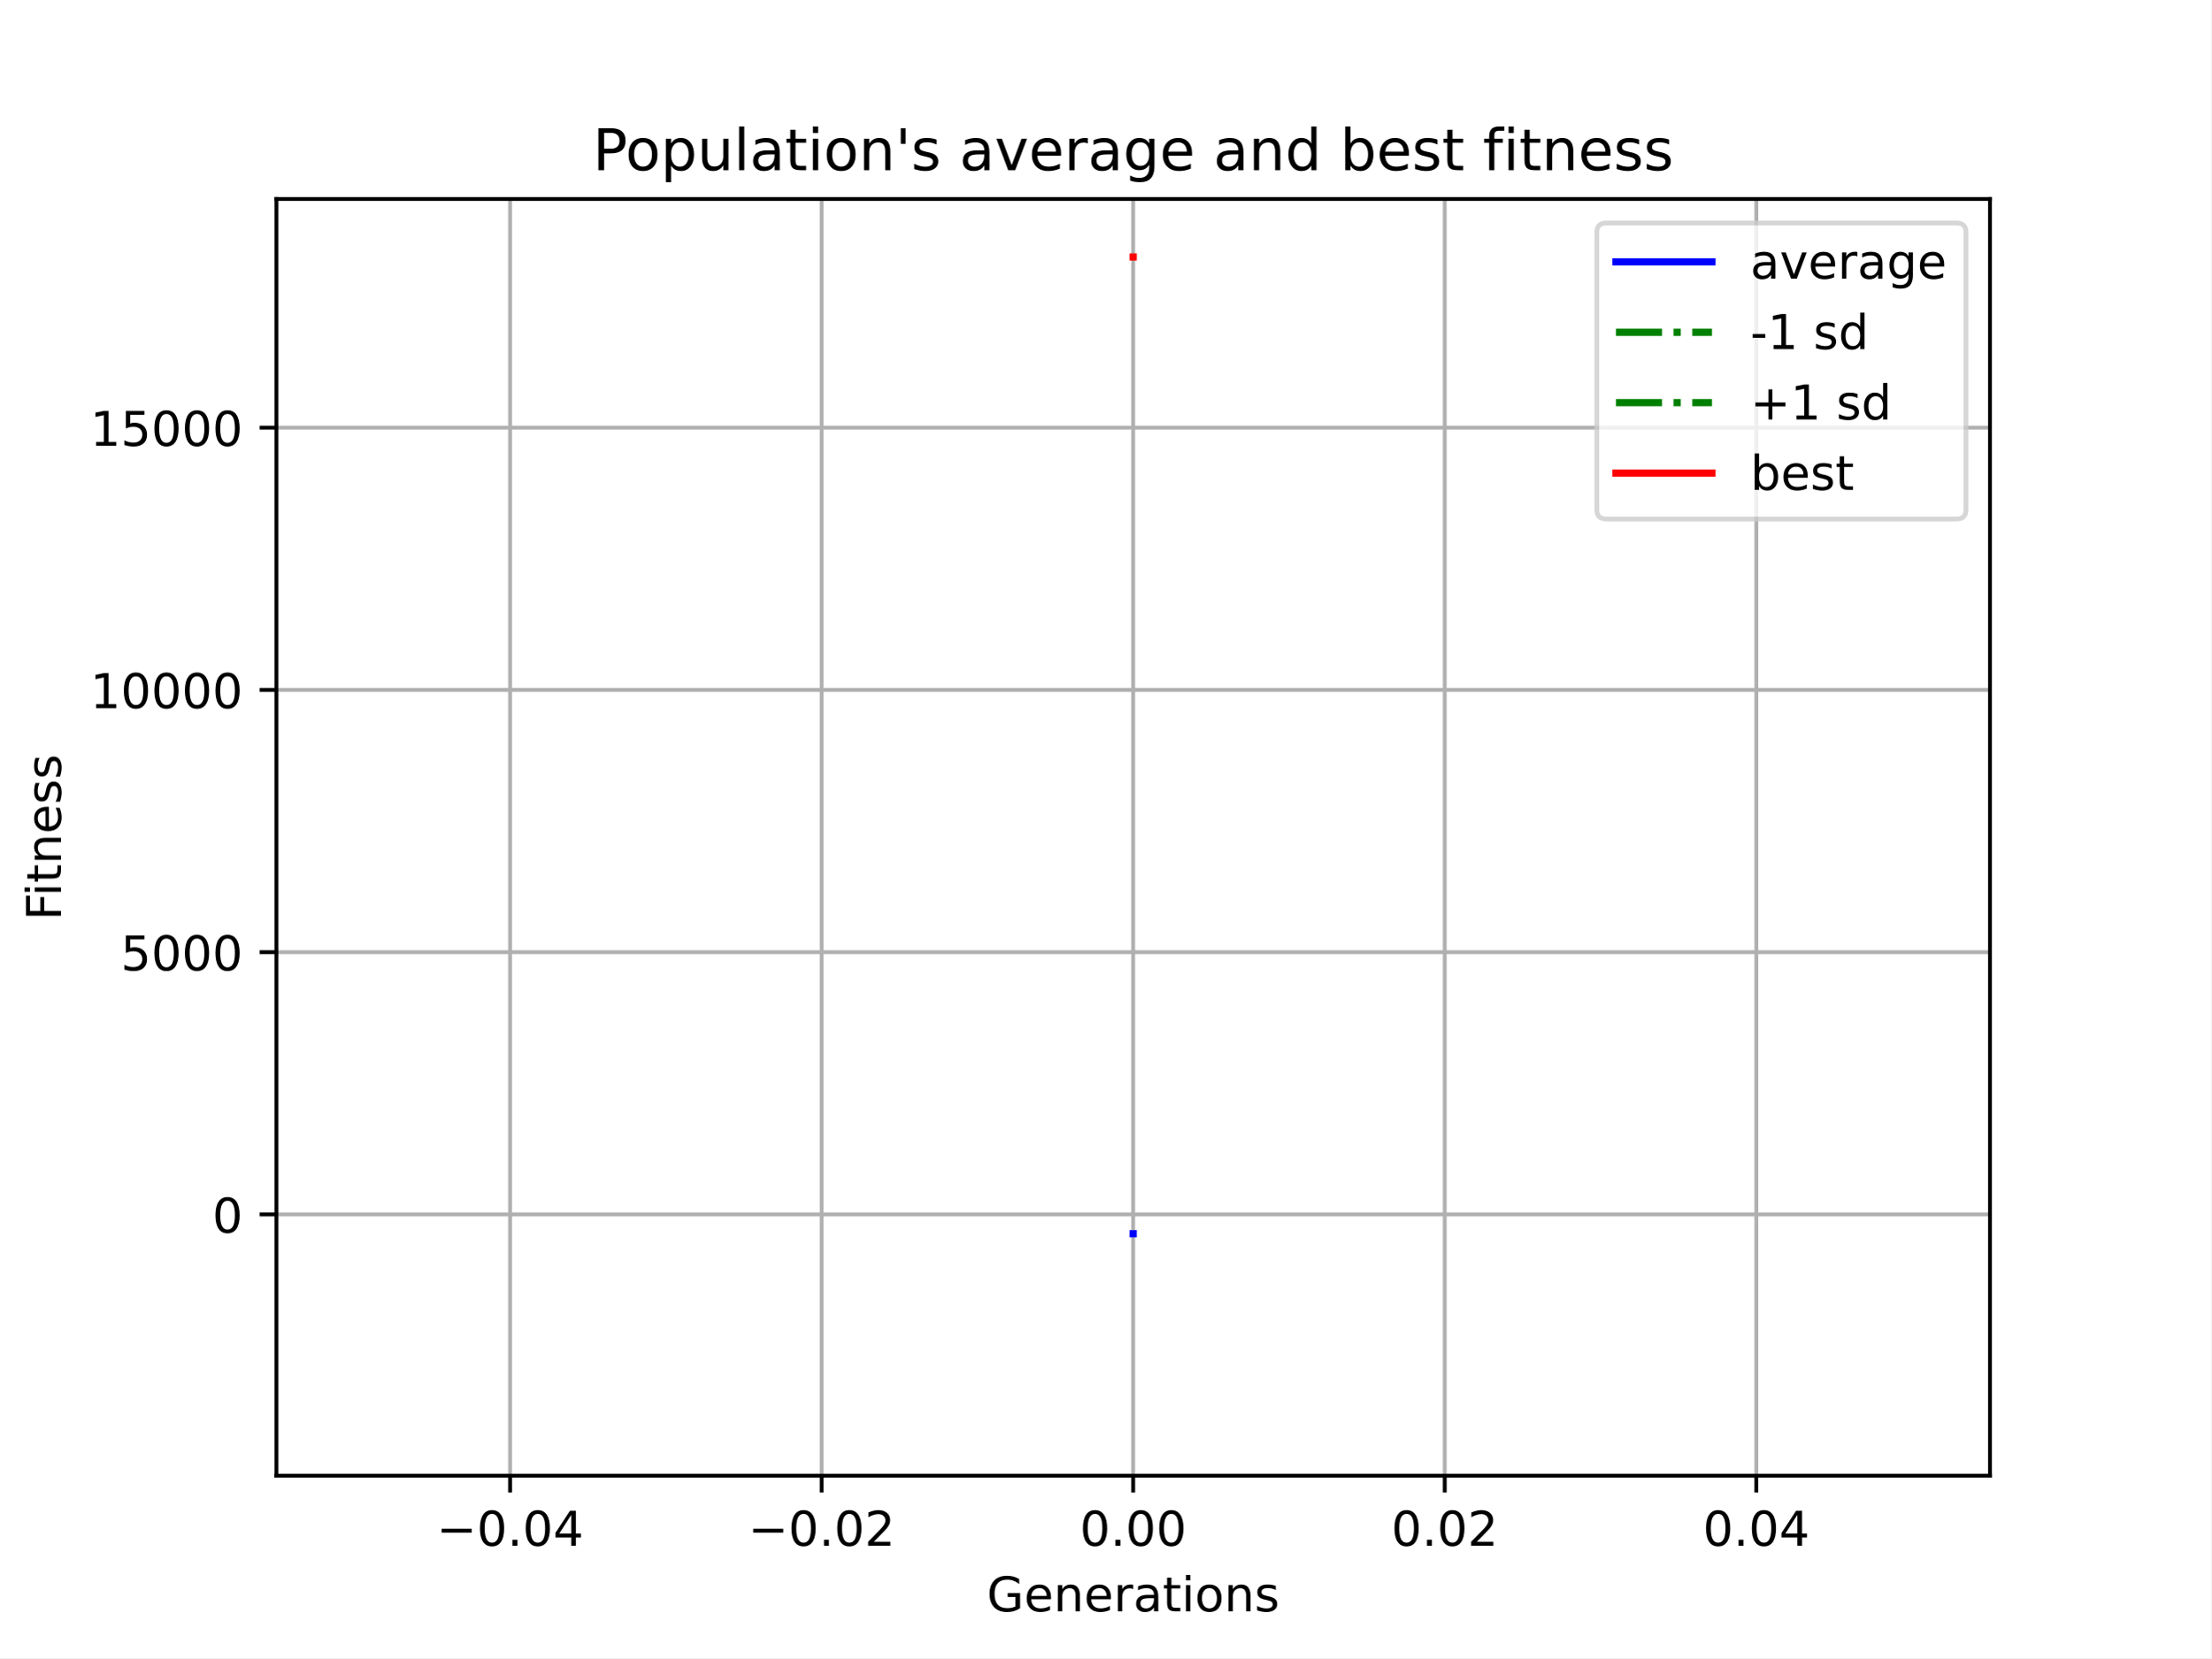
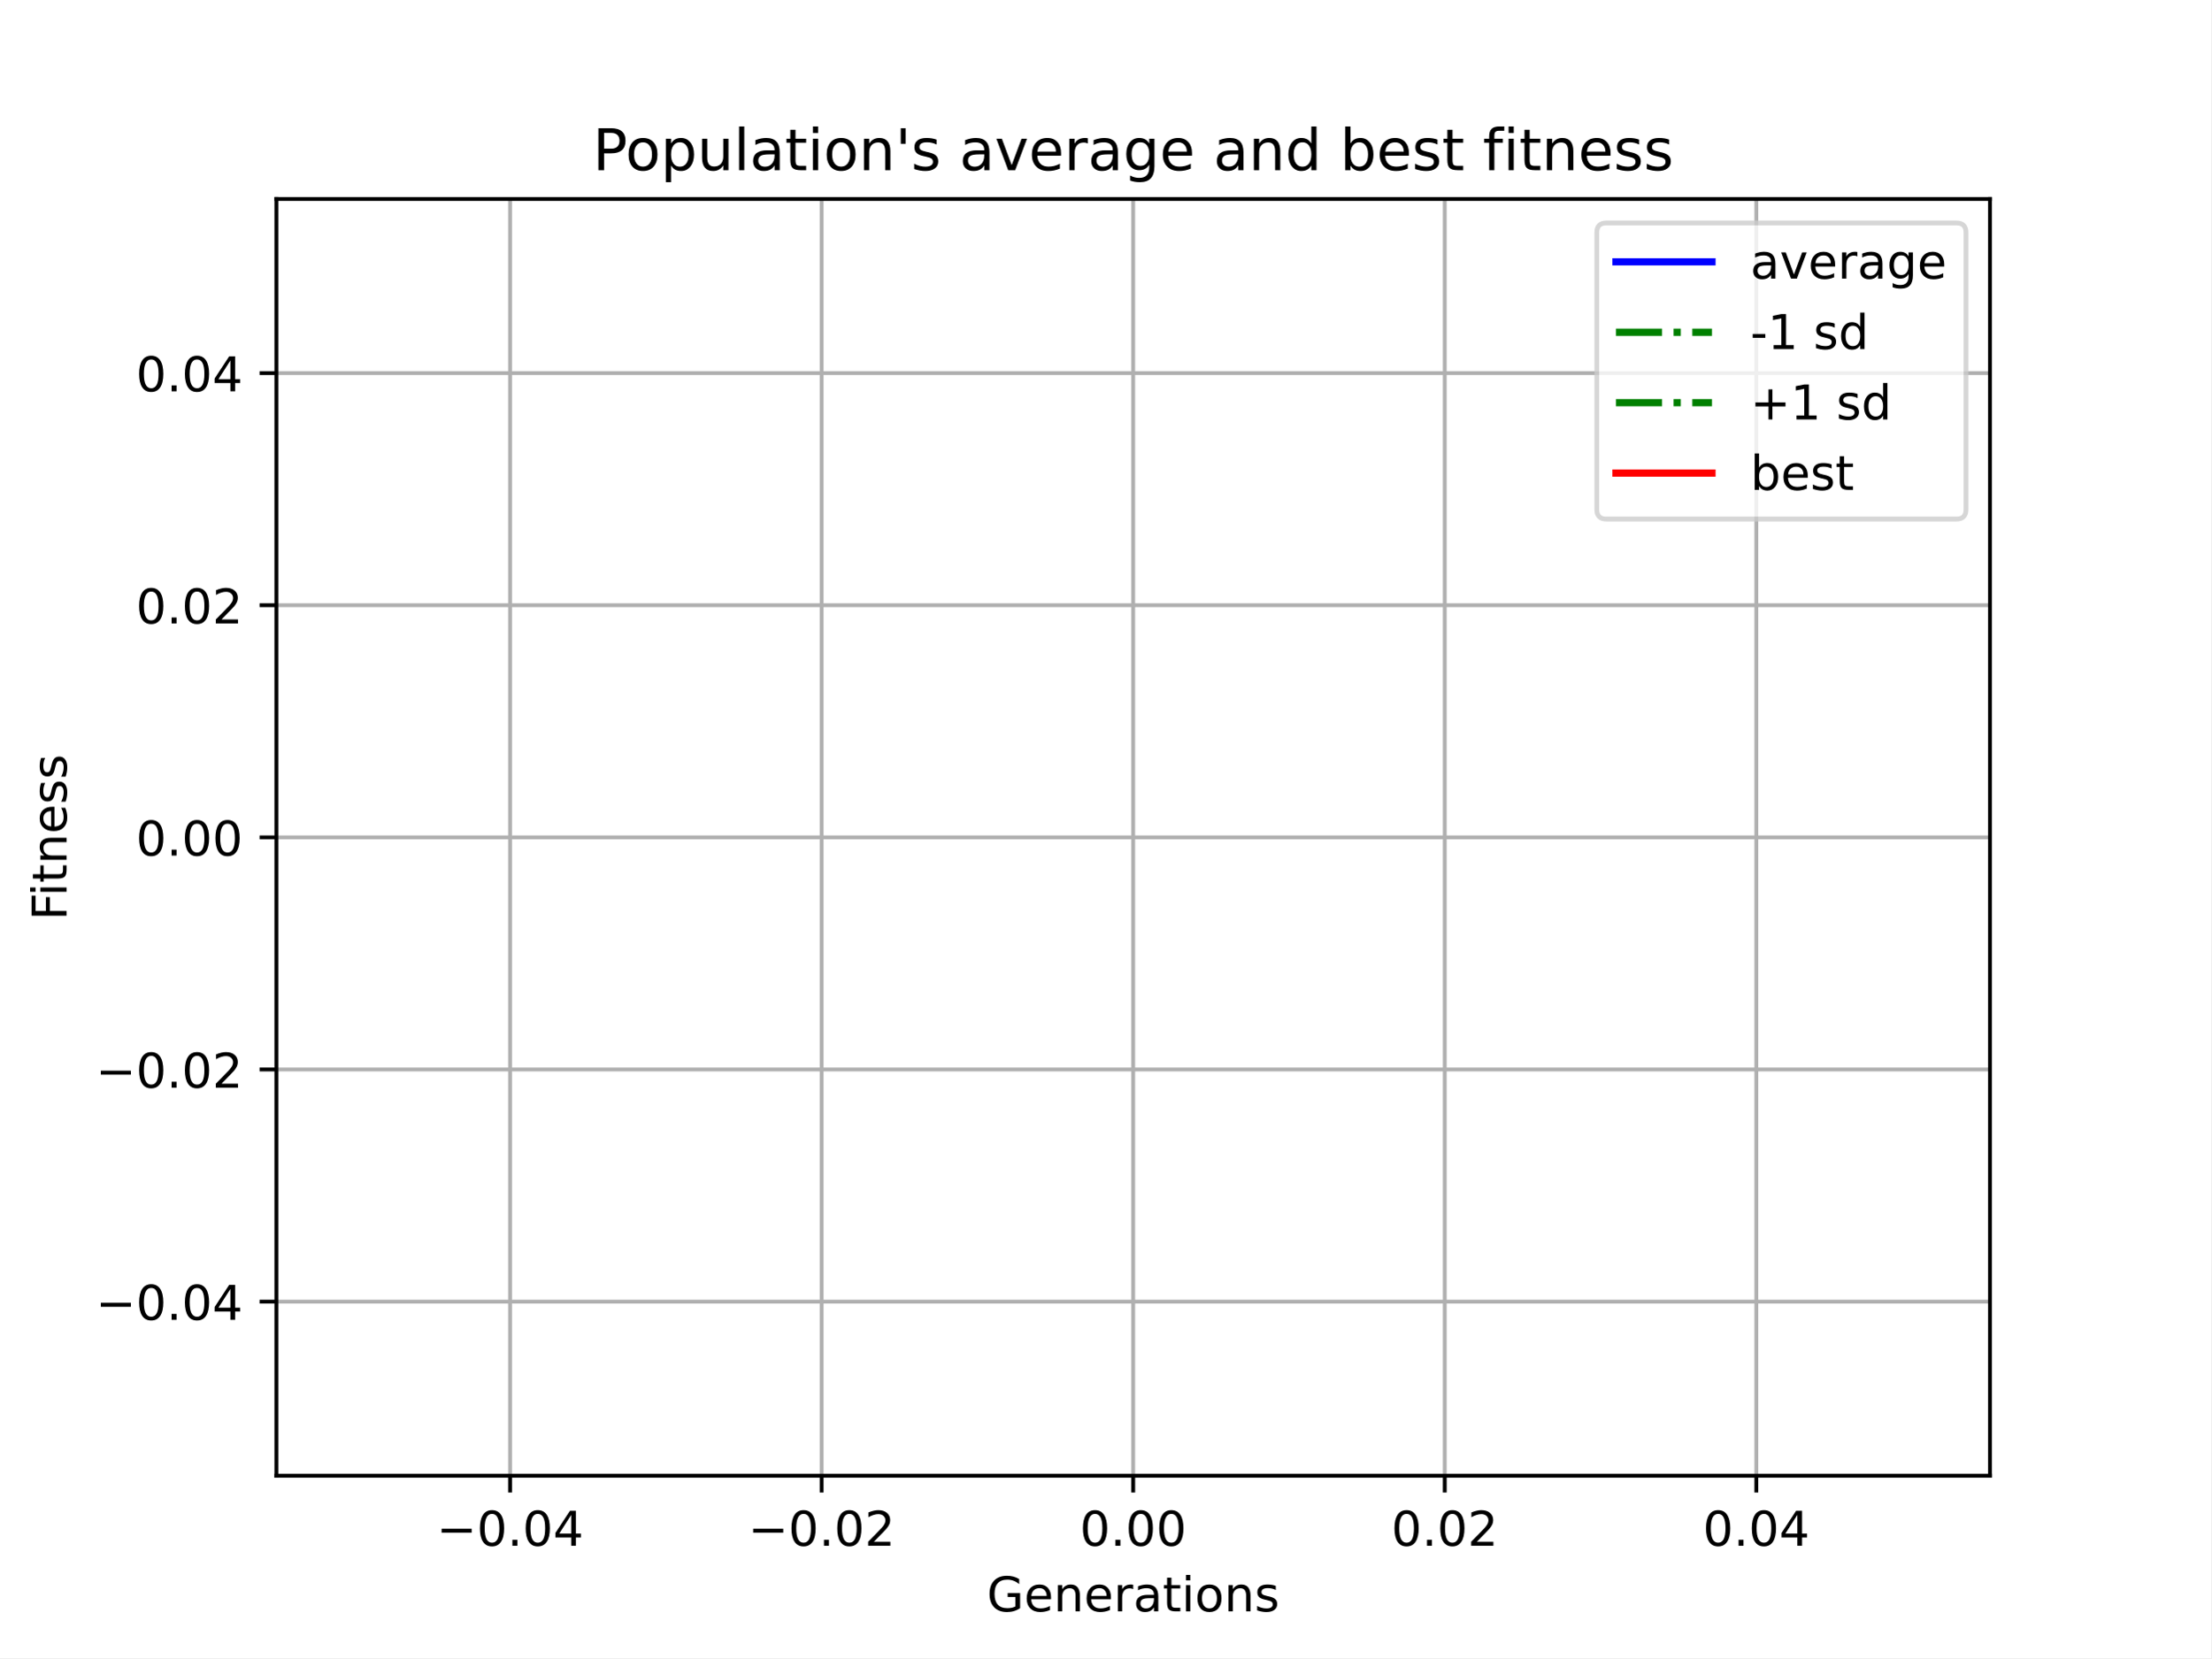
<svg xmlns="http://www.w3.org/2000/svg" xmlns:xlink="http://www.w3.org/1999/xlink" width="460.8pt" height="345.6pt" viewBox="0 0 460.8 345.6" version="1.1">
  <defs>
    <style type="text/css">*{stroke-linejoin: round; stroke-linecap: butt}</style>
  </defs>
  <g id="figure_1">
    <g id="patch_1">
      <path d="M 0 345.6  L 460.8 345.6  L 460.8 0  L 0 0  z " style="fill: #ffffff" />
    </g>
    <g id="axes_1">
      <g id="patch_2">
        <path d="M 57.6 307.584  L 414.72 307.584  L 414.72 41.472  L 57.6 41.472  z " style="fill: #ffffff" />
      </g>
      <g id="matplotlib.axis_1">
        <g id="xtick_1">
          <g id="line2d_1">
-             <path d="M 106.298 307.584  L 106.298 41.472  " clip-path="url(#p9082a38cdd)" style="fill: none; stroke: #b0b0b0; stroke-width: 0.8; stroke-linecap: square" />
+             <path d="M 106.298 307.584  L 106.298 41.472  " clip-path="url(#p7e1e581520)" style="fill: none; stroke: #b0b0b0; stroke-width: 0.8; stroke-linecap: square" />
          </g>
          <g id="line2d_2">
            <defs>
-               <path id="m4b6db8bb67" d="M 0 0  L 0 3.5  " style="stroke: #000000; stroke-width: 0.8" />
-             </defs>
-             <g>
-               <use xlink:href="#m4b6db8bb67" x="106.298" y="307.584" style="stroke: #000000; stroke-width: 0.8" />
+               <path id="md3fb343e93" d="M 0 0  L 0 3.5  " style="stroke: #000000; stroke-width: 0.8" />
+             </defs>
+             <g>
+               <use xlink:href="#md3fb343e93" x="106.298" y="307.584" style="stroke: #000000; stroke-width: 0.8" />
            </g>
          </g>
          <g id="text_1">
            <g transform="translate(90.97553 322.1824)scale(0.1 -0.1)">
              <defs>
                <path id="DejaVuSans-2212" d="M 678 2272  L 4684 2272  L 4684 1741  L 678 1741  L 678 2272  z " transform="scale(0.015625)" />
                <path id="DejaVuSans-30" d="M 2034 4250  Q 1547 4250 1301 3770  Q 1056 3291 1056 2328  Q 1056 1369 1301 889  Q 1547 409 2034 409  Q 2525 409 2770 889  Q 3016 1369 3016 2328  Q 3016 3291 2770 3770  Q 2525 4250 2034 4250  z M 2034 4750  Q 2819 4750 3233 4129  Q 3647 3509 3647 2328  Q 3647 1150 3233 529  Q 2819 -91 2034 -91  Q 1250 -91 836 529  Q 422 1150 422 2328  Q 422 3509 836 4129  Q 1250 4750 2034 4750  z " transform="scale(0.015625)" />
                <path id="DejaVuSans-2e" d="M 684 794  L 1344 794  L 1344 0  L 684 0  L 684 794  z " transform="scale(0.015625)" />
                <path id="DejaVuSans-34" d="M 2419 4116  L 825 1625  L 2419 1625  L 2419 4116  z M 2253 4666  L 3047 4666  L 3047 1625  L 3713 1625  L 3713 1100  L 3047 1100  L 3047 0  L 2419 0  L 2419 1100  L 313 1100  L 313 1709  L 2253 4666  z " transform="scale(0.015625)" />
              </defs>
              <use xlink:href="#DejaVuSans-2212" />
              <use xlink:href="#DejaVuSans-30" x="83.789" />
              <use xlink:href="#DejaVuSans-2e" x="147.412" />
              <use xlink:href="#DejaVuSans-30" x="179.199" />
              <use xlink:href="#DejaVuSans-34" x="242.822" />
            </g>
          </g>
        </g>
        <g id="xtick_2">
          <g id="line2d_3">
-             <path d="M 171.229 307.584  L 171.229 41.472  " clip-path="url(#p9082a38cdd)" style="fill: none; stroke: #b0b0b0; stroke-width: 0.8; stroke-linecap: square" />
+             <path d="M 171.229 307.584  L 171.229 41.472  " clip-path="url(#p7e1e581520)" style="fill: none; stroke: #b0b0b0; stroke-width: 0.8; stroke-linecap: square" />
          </g>
          <g id="line2d_4">
            <g>
-               <use xlink:href="#m4b6db8bb67" x="171.229" y="307.584" style="stroke: #000000; stroke-width: 0.8" />
+               <use xlink:href="#md3fb343e93" x="171.229" y="307.584" style="stroke: #000000; stroke-width: 0.8" />
            </g>
          </g>
          <g id="text_2">
            <g transform="translate(155.9064 322.1824)scale(0.1 -0.1)">
              <defs>
                <path id="DejaVuSans-32" d="M 1228 531  L 3431 531  L 3431 0  L 469 0  L 469 531  Q 828 903 1448 1529  Q 2069 2156 2228 2338  Q 2531 2678 2651 2914  Q 2772 3150 2772 3378  Q 2772 3750 2511 3984  Q 2250 4219 1831 4219  Q 1534 4219 1204 4116  Q 875 4013 500 3803  L 500 4441  Q 881 4594 1212 4672  Q 1544 4750 1819 4750  Q 2544 4750 2975 4387  Q 3406 4025 3406 3419  Q 3406 3131 3298 2873  Q 3191 2616 2906 2266  Q 2828 2175 2409 1742  Q 1991 1309 1228 531  z " transform="scale(0.015625)" />
              </defs>
              <use xlink:href="#DejaVuSans-2212" />
              <use xlink:href="#DejaVuSans-30" x="83.789" />
              <use xlink:href="#DejaVuSans-2e" x="147.412" />
              <use xlink:href="#DejaVuSans-30" x="179.199" />
              <use xlink:href="#DejaVuSans-32" x="242.822" />
            </g>
          </g>
        </g>
        <g id="xtick_3">
          <g id="line2d_5">
-             <path d="M 236.16 307.584  L 236.16 41.472  " clip-path="url(#p9082a38cdd)" style="fill: none; stroke: #b0b0b0; stroke-width: 0.8; stroke-linecap: square" />
+             <path d="M 236.16 307.584  L 236.16 41.472  " clip-path="url(#p7e1e581520)" style="fill: none; stroke: #b0b0b0; stroke-width: 0.8; stroke-linecap: square" />
          </g>
          <g id="line2d_6">
            <g>
-               <use xlink:href="#m4b6db8bb67" x="236.16" y="307.584" style="stroke: #000000; stroke-width: 0.8" />
+               <use xlink:href="#md3fb343e93" x="236.16" y="307.584" style="stroke: #000000; stroke-width: 0.8" />
            </g>
          </g>
          <g id="text_3">
            <g transform="translate(225.0272 322.1824)scale(0.1 -0.1)">
              <use xlink:href="#DejaVuSans-30" />
              <use xlink:href="#DejaVuSans-2e" x="63.623" />
              <use xlink:href="#DejaVuSans-30" x="95.41" />
              <use xlink:href="#DejaVuSans-30" x="159.033" />
            </g>
          </g>
        </g>
        <g id="xtick_4">
          <g id="line2d_7">
-             <path d="M 301.091 307.584  L 301.091 41.472  " clip-path="url(#p9082a38cdd)" style="fill: none; stroke: #b0b0b0; stroke-width: 0.8; stroke-linecap: square" />
+             <path d="M 301.091 307.584  L 301.091 41.472  " clip-path="url(#p7e1e581520)" style="fill: none; stroke: #b0b0b0; stroke-width: 0.8; stroke-linecap: square" />
          </g>
          <g id="line2d_8">
            <g>
-               <use xlink:href="#m4b6db8bb67" x="301.091" y="307.584" style="stroke: #000000; stroke-width: 0.8" />
+               <use xlink:href="#md3fb343e93" x="301.091" y="307.584" style="stroke: #000000; stroke-width: 0.8" />
            </g>
          </g>
          <g id="text_4">
            <g transform="translate(289.9581 322.1824)scale(0.1 -0.1)">
              <use xlink:href="#DejaVuSans-30" />
              <use xlink:href="#DejaVuSans-2e" x="63.623" />
              <use xlink:href="#DejaVuSans-30" x="95.41" />
              <use xlink:href="#DejaVuSans-32" x="159.033" />
            </g>
          </g>
        </g>
        <g id="xtick_5">
          <g id="line2d_9">
-             <path d="M 366.022 307.584  L 366.022 41.472  " clip-path="url(#p9082a38cdd)" style="fill: none; stroke: #b0b0b0; stroke-width: 0.8; stroke-linecap: square" />
+             <path d="M 366.022 307.584  L 366.022 41.472  " clip-path="url(#p7e1e581520)" style="fill: none; stroke: #b0b0b0; stroke-width: 0.8; stroke-linecap: square" />
          </g>
          <g id="line2d_10">
            <g>
-               <use xlink:href="#m4b6db8bb67" x="366.022" y="307.584" style="stroke: #000000; stroke-width: 0.8" />
+               <use xlink:href="#md3fb343e93" x="366.022" y="307.584" style="stroke: #000000; stroke-width: 0.8" />
            </g>
          </g>
          <g id="text_5">
            <g transform="translate(354.889 322.1824)scale(0.1 -0.1)">
              <use xlink:href="#DejaVuSans-30" />
              <use xlink:href="#DejaVuSans-2e" x="63.623" />
              <use xlink:href="#DejaVuSans-30" x="95.41" />
              <use xlink:href="#DejaVuSans-34" x="159.033" />
            </g>
          </g>
        </g>
        <g id="text_6">
          <g transform="translate(205.6623 335.8606)scale(0.1 -0.1)">
            <defs>
              <path id="DejaVuSans-47" d="M 3809 666  L 3809 1919  L 2778 1919  L 2778 2438  L 4434 2438  L 4434 434  Q 4069 175 3628 42  Q 3188 -91 2688 -91  Q 1594 -91 976 548  Q 359 1188 359 2328  Q 359 3472 976 4111  Q 1594 4750 2688 4750  Q 3144 4750 3555 4637  Q 3966 4525 4313 4306  L 4313 3634  Q 3963 3931 3569 4081  Q 3175 4231 2741 4231  Q 1884 4231 1454 3753  Q 1025 3275 1025 2328  Q 1025 1384 1454 906  Q 1884 428 2741 428  Q 3075 428 3337 486  Q 3600 544 3809 666  z " transform="scale(0.015625)" />
              <path id="DejaVuSans-65" d="M 3597 1894  L 3597 1613  L 953 1613  Q 991 1019 1311 708  Q 1631 397 2203 397  Q 2534 397 2845 478  Q 3156 559 3463 722  L 3463 178  Q 3153 47 2828 -22  Q 2503 -91 2169 -91  Q 1331 -91 842 396  Q 353 884 353 1716  Q 353 2575 817 3079  Q 1281 3584 2069 3584  Q 2775 3584 3186 3129  Q 3597 2675 3597 1894  z M 3022 2063  Q 3016 2534 2758 2815  Q 2500 3097 2075 3097  Q 1594 3097 1305 2825  Q 1016 2553 972 2059  L 3022 2063  z " transform="scale(0.015625)" />
              <path id="DejaVuSans-6e" d="M 3513 2113  L 3513 0  L 2938 0  L 2938 2094  Q 2938 2591 2744 2837  Q 2550 3084 2163 3084  Q 1697 3084 1428 2787  Q 1159 2491 1159 1978  L 1159 0  L 581 0  L 581 3500  L 1159 3500  L 1159 2956  Q 1366 3272 1645 3428  Q 1925 3584 2291 3584  Q 2894 3584 3203 3211  Q 3513 2838 3513 2113  z " transform="scale(0.015625)" />
              <path id="DejaVuSans-72" d="M 2631 2963  Q 2534 3019 2420 3045  Q 2306 3072 2169 3072  Q 1681 3072 1420 2755  Q 1159 2438 1159 1844  L 1159 0  L 581 0  L 581 3500  L 1159 3500  L 1159 2956  Q 1341 3275 1631 3429  Q 1922 3584 2338 3584  Q 2397 3584 2469 3576  Q 2541 3569 2628 3553  L 2631 2963  z " transform="scale(0.015625)" />
              <path id="DejaVuSans-61" d="M 2194 1759  Q 1497 1759 1228 1600  Q 959 1441 959 1056  Q 959 750 1161 570  Q 1363 391 1709 391  Q 2188 391 2477 730  Q 2766 1069 2766 1631  L 2766 1759  L 2194 1759  z M 3341 1997  L 3341 0  L 2766 0  L 2766 531  Q 2569 213 2275 61  Q 1981 -91 1556 -91  Q 1019 -91 701 211  Q 384 513 384 1019  Q 384 1609 779 1909  Q 1175 2209 1959 2209  L 2766 2209  L 2766 2266  Q 2766 2663 2505 2880  Q 2244 3097 1772 3097  Q 1472 3097 1187 3025  Q 903 2953 641 2809  L 641 3341  Q 956 3463 1253 3523  Q 1550 3584 1831 3584  Q 2591 3584 2966 3190  Q 3341 2797 3341 1997  z " transform="scale(0.015625)" />
              <path id="DejaVuSans-74" d="M 1172 4494  L 1172 3500  L 2356 3500  L 2356 3053  L 1172 3053  L 1172 1153  Q 1172 725 1289 603  Q 1406 481 1766 481  L 2356 481  L 2356 0  L 1766 0  Q 1100 0 847 248  Q 594 497 594 1153  L 594 3053  L 172 3053  L 172 3500  L 594 3500  L 594 4494  L 1172 4494  z " transform="scale(0.015625)" />
              <path id="DejaVuSans-69" d="M 603 3500  L 1178 3500  L 1178 0  L 603 0  L 603 3500  z M 603 4863  L 1178 4863  L 1178 4134  L 603 4134  L 603 4863  z " transform="scale(0.015625)" />
              <path id="DejaVuSans-6f" d="M 1959 3097  Q 1497 3097 1228 2736  Q 959 2375 959 1747  Q 959 1119 1226 758  Q 1494 397 1959 397  Q 2419 397 2687 759  Q 2956 1122 2956 1747  Q 2956 2369 2687 2733  Q 2419 3097 1959 3097  z M 1959 3584  Q 2709 3584 3137 3096  Q 3566 2609 3566 1747  Q 3566 888 3137 398  Q 2709 -91 1959 -91  Q 1206 -91 779 398  Q 353 888 353 1747  Q 353 2609 779 3096  Q 1206 3584 1959 3584  z " transform="scale(0.015625)" />
              <path id="DejaVuSans-73" d="M 2834 3397  L 2834 2853  Q 2591 2978 2328 3040  Q 2066 3103 1784 3103  Q 1356 3103 1142 2972  Q 928 2841 928 2578  Q 928 2378 1081 2264  Q 1234 2150 1697 2047  L 1894 2003  Q 2506 1872 2764 1633  Q 3022 1394 3022 966  Q 3022 478 2636 193  Q 2250 -91 1575 -91  Q 1294 -91 989 -36  Q 684 19 347 128  L 347 722  Q 666 556 975 473  Q 1284 391 1588 391  Q 1994 391 2212 530  Q 2431 669 2431 922  Q 2431 1156 2273 1281  Q 2116 1406 1581 1522  L 1381 1569  Q 847 1681 609 1914  Q 372 2147 372 2553  Q 372 3047 722 3315  Q 1072 3584 1716 3584  Q 2034 3584 2315 3537  Q 2597 3491 2834 3397  z " transform="scale(0.015625)" />
            </defs>
            <use xlink:href="#DejaVuSans-47" />
            <use xlink:href="#DejaVuSans-65" x="77.49" />
            <use xlink:href="#DejaVuSans-6e" x="139.014" />
            <use xlink:href="#DejaVuSans-65" x="202.393" />
            <use xlink:href="#DejaVuSans-72" x="263.916" />
            <use xlink:href="#DejaVuSans-61" x="305.029" />
            <use xlink:href="#DejaVuSans-74" x="366.309" />
            <use xlink:href="#DejaVuSans-69" x="405.518" />
            <use xlink:href="#DejaVuSans-6f" x="433.301" />
            <use xlink:href="#DejaVuSans-6e" x="494.482" />
            <use xlink:href="#DejaVuSans-73" x="557.861" />
          </g>
        </g>
      </g>
      <g id="matplotlib.axis_2">
        <g id="ytick_1">
          <g id="line2d_11">
-             <path d="M 57.6 253.13  L 414.72 253.13  " clip-path="url(#p9082a38cdd)" style="fill: none; stroke: #b0b0b0; stroke-width: 0.8; stroke-linecap: square" />
+             <path d="M 57.6 271.296  L 414.72 271.296  " clip-path="url(#p7e1e581520)" style="fill: none; stroke: #b0b0b0; stroke-width: 0.8; stroke-linecap: square" />
          </g>
          <g id="line2d_12">
            <defs>
-               <path id="m798853ad57" d="M 0 0  L -3.5 0  " style="stroke: #000000; stroke-width: 0.8" />
-             </defs>
-             <g>
-               <use xlink:href="#m798853ad57" x="57.6" y="253.13" style="stroke: #000000; stroke-width: 0.8" />
+               <path id="m2860f14c79" d="M 0 0  L -3.5 0  " style="stroke: #000000; stroke-width: 0.8" />
+             </defs>
+             <g>
+               <use xlink:href="#m2860f14c79" x="57.6" y="271.296" style="stroke: #000000; stroke-width: 0.8" />
            </g>
          </g>
          <g id="text_7">
-             <g transform="translate(44.2375 256.9291)scale(0.1 -0.1)">
-               <use xlink:href="#DejaVuSans-30" />
+             <g transform="translate(19.95469 275.0952)scale(0.1 -0.1)">
+               <use xlink:href="#DejaVuSans-2212" />
+               <use xlink:href="#DejaVuSans-30" x="83.789" />
+               <use xlink:href="#DejaVuSans-2e" x="147.412" />
+               <use xlink:href="#DejaVuSans-30" x="179.199" />
+               <use xlink:href="#DejaVuSans-34" x="242.822" />
            </g>
          </g>
        </g>
        <g id="ytick_2">
          <g id="line2d_13">
-             <path d="M 57.6 198.462  L 414.72 198.462  " clip-path="url(#p9082a38cdd)" style="fill: none; stroke: #b0b0b0; stroke-width: 0.8; stroke-linecap: square" />
+             <path d="M 57.6 222.912  L 414.72 222.912  " clip-path="url(#p7e1e581520)" style="fill: none; stroke: #b0b0b0; stroke-width: 0.8; stroke-linecap: square" />
          </g>
          <g id="line2d_14">
            <g>
-               <use xlink:href="#m798853ad57" x="57.6" y="198.462" style="stroke: #000000; stroke-width: 0.8" />
+               <use xlink:href="#m2860f14c79" x="57.6" y="222.912" style="stroke: #000000; stroke-width: 0.8" />
            </g>
          </g>
          <g id="text_8">
-             <g transform="translate(25.15 202.2615)scale(0.1 -0.1)">
-               <defs>
-                 <path id="DejaVuSans-35" d="M 691 4666  L 3169 4666  L 3169 4134  L 1269 4134  L 1269 2991  Q 1406 3038 1543 3061  Q 1681 3084 1819 3084  Q 2600 3084 3056 2656  Q 3513 2228 3513 1497  Q 3513 744 3044 326  Q 2575 -91 1722 -91  Q 1428 -91 1123 -41  Q 819 9 494 109  L 494 744  Q 775 591 1075 516  Q 1375 441 1709 441  Q 2250 441 2565 725  Q 2881 1009 2881 1497  Q 2881 1984 2565 2268  Q 2250 2553 1709 2553  Q 1456 2553 1204 2497  Q 953 2441 691 2322  L 691 4666  z " transform="scale(0.015625)" />
-               </defs>
-               <use xlink:href="#DejaVuSans-35" />
-               <use xlink:href="#DejaVuSans-30" x="63.623" />
-               <use xlink:href="#DejaVuSans-30" x="127.246" />
-               <use xlink:href="#DejaVuSans-30" x="190.869" />
+             <g transform="translate(19.95469 226.7112)scale(0.1 -0.1)">
+               <use xlink:href="#DejaVuSans-2212" />
+               <use xlink:href="#DejaVuSans-30" x="83.789" />
+               <use xlink:href="#DejaVuSans-2e" x="147.412" />
+               <use xlink:href="#DejaVuSans-30" x="179.199" />
+               <use xlink:href="#DejaVuSans-32" x="242.822" />
            </g>
          </g>
        </g>
        <g id="ytick_3">
          <g id="line2d_15">
-             <path d="M 57.6 143.795  L 414.72 143.795  " clip-path="url(#p9082a38cdd)" style="fill: none; stroke: #b0b0b0; stroke-width: 0.8; stroke-linecap: square" />
+             <path d="M 57.6 174.528  L 414.72 174.528  " clip-path="url(#p7e1e581520)" style="fill: none; stroke: #b0b0b0; stroke-width: 0.8; stroke-linecap: square" />
          </g>
          <g id="line2d_16">
            <g>
-               <use xlink:href="#m798853ad57" x="57.6" y="143.795" style="stroke: #000000; stroke-width: 0.8" />
+               <use xlink:href="#m2860f14c79" x="57.6" y="174.528" style="stroke: #000000; stroke-width: 0.8" />
            </g>
          </g>
          <g id="text_9">
-             <g transform="translate(18.7875 147.5938)scale(0.1 -0.1)">
-               <defs>
-                 <path id="DejaVuSans-31" d="M 794 531  L 1825 531  L 1825 4091  L 703 3866  L 703 4441  L 1819 4666  L 2450 4666  L 2450 531  L 3481 531  L 3481 0  L 794 0  L 794 531  z " transform="scale(0.015625)" />
-               </defs>
-               <use xlink:href="#DejaVuSans-31" />
-               <use xlink:href="#DejaVuSans-30" x="63.623" />
-               <use xlink:href="#DejaVuSans-30" x="127.246" />
-               <use xlink:href="#DejaVuSans-30" x="190.869" />
-               <use xlink:href="#DejaVuSans-30" x="254.492" />
+             <g transform="translate(28.33438 178.3272)scale(0.1 -0.1)">
+               <use xlink:href="#DejaVuSans-30" />
+               <use xlink:href="#DejaVuSans-2e" x="63.623" />
+               <use xlink:href="#DejaVuSans-30" x="95.41" />
+               <use xlink:href="#DejaVuSans-30" x="159.033" />
            </g>
          </g>
        </g>
        <g id="ytick_4">
          <g id="line2d_17">
-             <path d="M 57.6 89.127  L 414.72 89.127  " clip-path="url(#p9082a38cdd)" style="fill: none; stroke: #b0b0b0; stroke-width: 0.8; stroke-linecap: square" />
+             <path d="M 57.6 126.144  L 414.72 126.144  " clip-path="url(#p7e1e581520)" style="fill: none; stroke: #b0b0b0; stroke-width: 0.8; stroke-linecap: square" />
          </g>
          <g id="line2d_18">
            <g>
-               <use xlink:href="#m798853ad57" x="57.6" y="89.127" style="stroke: #000000; stroke-width: 0.8" />
+               <use xlink:href="#m2860f14c79" x="57.6" y="126.144" style="stroke: #000000; stroke-width: 0.8" />
            </g>
          </g>
          <g id="text_10">
-             <g transform="translate(18.7875 92.92619)scale(0.1 -0.1)">
-               <use xlink:href="#DejaVuSans-31" />
-               <use xlink:href="#DejaVuSans-35" x="63.623" />
-               <use xlink:href="#DejaVuSans-30" x="127.246" />
-               <use xlink:href="#DejaVuSans-30" x="190.869" />
-               <use xlink:href="#DejaVuSans-30" x="254.492" />
-             </g>
-           </g>
-         </g>
-         <g id="text_11">
-           <g transform="translate(12.70781 191.8452)rotate(-90)scale(0.1 -0.1)">
+             <g transform="translate(28.33438 129.9432)scale(0.1 -0.1)">
+               <use xlink:href="#DejaVuSans-30" />
+               <use xlink:href="#DejaVuSans-2e" x="63.623" />
+               <use xlink:href="#DejaVuSans-30" x="95.41" />
+               <use xlink:href="#DejaVuSans-32" x="159.033" />
+             </g>
+           </g>
+         </g>
+         <g id="ytick_5">
+           <g id="line2d_19">
+             <path d="M 57.6 77.76  L 414.72 77.76  " clip-path="url(#p7e1e581520)" style="fill: none; stroke: #b0b0b0; stroke-width: 0.8; stroke-linecap: square" />
+           </g>
+           <g id="line2d_20">
+             <g>
+               <use xlink:href="#m2860f14c79" x="57.6" y="77.76" style="stroke: #000000; stroke-width: 0.8" />
+             </g>
+           </g>
+           <g id="text_11">
+             <g transform="translate(28.33438 81.55922)scale(0.1 -0.1)">
+               <use xlink:href="#DejaVuSans-30" />
+               <use xlink:href="#DejaVuSans-2e" x="63.623" />
+               <use xlink:href="#DejaVuSans-30" x="95.41" />
+               <use xlink:href="#DejaVuSans-34" x="159.033" />
+             </g>
+           </g>
+         </g>
+         <g id="text_12">
+           <g transform="translate(13.875 191.8452)rotate(-90)scale(0.1 -0.1)">
            <defs>
              <path id="DejaVuSans-46" d="M 628 4666  L 3309 4666  L 3309 4134  L 1259 4134  L 1259 2759  L 3109 2759  L 3109 2228  L 1259 2228  L 1259 0  L 628 0  L 628 4666  z " transform="scale(0.015625)" />
            </defs>
            <use xlink:href="#DejaVuSans-46" />
            <use xlink:href="#DejaVuSans-69" x="50.27" />
            <use xlink:href="#DejaVuSans-74" x="78.053" />
            <use xlink:href="#DejaVuSans-6e" x="117.262" />
            <use xlink:href="#DejaVuSans-65" x="180.641" />
            <use xlink:href="#DejaVuSans-73" x="242.164" />
            <use xlink:href="#DejaVuSans-73" x="294.264" />
          </g>
        </g>
      </g>
-       <g id="line2d_19">
-         <path d="M 236.16 257.147  " clip-path="url(#p9082a38cdd)" style="fill: none; stroke: #0000ff; stroke-width: 1.5; stroke-linecap: square" />
-       </g>
-       <g id="line2d_20">
-         <path d="M 236.16 295.488  " clip-path="url(#p9082a38cdd)" style="fill: none; stroke-dasharray: 9.6,2.4,1.5,2.4; stroke-dashoffset: 0; stroke: #008000; stroke-width: 1.5" />
-       </g>
-       <g id="line2d_21">
-         <path d="M 236.16 218.806  " clip-path="url(#p9082a38cdd)" style="fill: none; stroke-dasharray: 9.6,2.4,1.5,2.4; stroke-dashoffset: 0; stroke: #008000; stroke-width: 1.5" />
-       </g>
-       <g id="line2d_22">
-         <path d="M 236.16 53.568  " clip-path="url(#p9082a38cdd)" style="fill: none; stroke: #ff0000; stroke-width: 1.5; stroke-linecap: square" />
-       </g>
+       <g id="line2d_21" />
+       <g id="line2d_22" />
+       <g id="line2d_23" />
+       <g id="line2d_24" />
      <g id="patch_3">
        <path d="M 57.6 307.584  L 57.6 41.472  " style="fill: none; stroke: #000000; stroke-width: 0.8; stroke-linejoin: miter; stroke-linecap: square" />
      </g>
      <g id="patch_4">
        <path d="M 414.72 307.584  L 414.72 41.472  " style="fill: none; stroke: #000000; stroke-width: 0.8; stroke-linejoin: miter; stroke-linecap: square" />
      </g>
      <g id="patch_5">
        <path d="M 57.6 307.584  L 414.72 307.584  " style="fill: none; stroke: #000000; stroke-width: 0.8; stroke-linejoin: miter; stroke-linecap: square" />
      </g>
      <g id="patch_6">
        <path d="M 57.6 41.472  L 414.72 41.472  " style="fill: none; stroke: #000000; stroke-width: 0.8; stroke-linejoin: miter; stroke-linecap: square" />
      </g>
-       <g id="text_12">
+       <g id="text_13">
        <g transform="translate(123.5297 35.472)scale(0.12 -0.12)">
          <defs>
            <path id="DejaVuSans-50" d="M 1259 4147  L 1259 2394  L 2053 2394  Q 2494 2394 2734 2622  Q 2975 2850 2975 3272  Q 2975 3691 2734 3919  Q 2494 4147 2053 4147  L 1259 4147  z M 628 4666  L 2053 4666  Q 2838 4666 3239 4311  Q 3641 3956 3641 3272  Q 3641 2581 3239 2228  Q 2838 1875 2053 1875  L 1259 1875  L 1259 0  L 628 0  L 628 4666  z " transform="scale(0.015625)" />
            <path id="DejaVuSans-70" d="M 1159 525  L 1159 -1331  L 581 -1331  L 581 3500  L 1159 3500  L 1159 2969  Q 1341 3281 1617 3432  Q 1894 3584 2278 3584  Q 2916 3584 3314 3078  Q 3713 2572 3713 1747  Q 3713 922 3314 415  Q 2916 -91 2278 -91  Q 1894 -91 1617 61  Q 1341 213 1159 525  z M 3116 1747  Q 3116 2381 2855 2742  Q 2594 3103 2138 3103  Q 1681 3103 1420 2742  Q 1159 2381 1159 1747  Q 1159 1113 1420 752  Q 1681 391 2138 391  Q 2594 391 2855 752  Q 3116 1113 3116 1747  z " transform="scale(0.015625)" />
            <path id="DejaVuSans-75" d="M 544 1381  L 544 3500  L 1119 3500  L 1119 1403  Q 1119 906 1312 657  Q 1506 409 1894 409  Q 2359 409 2629 706  Q 2900 1003 2900 1516  L 2900 3500  L 3475 3500  L 3475 0  L 2900 0  L 2900 538  Q 2691 219 2414 64  Q 2138 -91 1772 -91  Q 1169 -91 856 284  Q 544 659 544 1381  z M 1991 3584  L 1991 3584  z " transform="scale(0.015625)" />
            <path id="DejaVuSans-6c" d="M 603 4863  L 1178 4863  L 1178 0  L 603 0  L 603 4863  z " transform="scale(0.015625)" />
            <path id="DejaVuSans-27" d="M 1147 4666  L 1147 2931  L 616 2931  L 616 4666  L 1147 4666  z " transform="scale(0.015625)" />
            <path id="DejaVuSans-20" transform="scale(0.015625)" />
            <path id="DejaVuSans-76" d="M 191 3500  L 800 3500  L 1894 563  L 2988 3500  L 3597 3500  L 2284 0  L 1503 0  L 191 3500  z " transform="scale(0.015625)" />
            <path id="DejaVuSans-67" d="M 2906 1791  Q 2906 2416 2648 2759  Q 2391 3103 1925 3103  Q 1463 3103 1205 2759  Q 947 2416 947 1791  Q 947 1169 1205 825  Q 1463 481 1925 481  Q 2391 481 2648 825  Q 2906 1169 2906 1791  z M 3481 434  Q 3481 -459 3084 -895  Q 2688 -1331 1869 -1331  Q 1566 -1331 1297 -1286  Q 1028 -1241 775 -1147  L 775 -588  Q 1028 -725 1275 -790  Q 1522 -856 1778 -856  Q 2344 -856 2625 -561  Q 2906 -266 2906 331  L 2906 616  Q 2728 306 2450 153  Q 2172 0 1784 0  Q 1141 0 747 490  Q 353 981 353 1791  Q 353 2603 747 3093  Q 1141 3584 1784 3584  Q 2172 3584 2450 3431  Q 2728 3278 2906 2969  L 2906 3500  L 3481 3500  L 3481 434  z " transform="scale(0.015625)" />
            <path id="DejaVuSans-64" d="M 2906 2969  L 2906 4863  L 3481 4863  L 3481 0  L 2906 0  L 2906 525  Q 2725 213 2448 61  Q 2172 -91 1784 -91  Q 1150 -91 751 415  Q 353 922 353 1747  Q 353 2572 751 3078  Q 1150 3584 1784 3584  Q 2172 3584 2448 3432  Q 2725 3281 2906 2969  z M 947 1747  Q 947 1113 1208 752  Q 1469 391 1925 391  Q 2381 391 2643 752  Q 2906 1113 2906 1747  Q 2906 2381 2643 2742  Q 2381 3103 1925 3103  Q 1469 3103 1208 2742  Q 947 2381 947 1747  z " transform="scale(0.015625)" />
            <path id="DejaVuSans-62" d="M 3116 1747  Q 3116 2381 2855 2742  Q 2594 3103 2138 3103  Q 1681 3103 1420 2742  Q 1159 2381 1159 1747  Q 1159 1113 1420 752  Q 1681 391 2138 391  Q 2594 391 2855 752  Q 3116 1113 3116 1747  z M 1159 2969  Q 1341 3281 1617 3432  Q 1894 3584 2278 3584  Q 2916 3584 3314 3078  Q 3713 2572 3713 1747  Q 3713 922 3314 415  Q 2916 -91 2278 -91  Q 1894 -91 1617 61  Q 1341 213 1159 525  L 1159 0  L 581 0  L 581 4863  L 1159 4863  L 1159 2969  z " transform="scale(0.015625)" />
            <path id="DejaVuSans-66" d="M 2375 4863  L 2375 4384  L 1825 4384  Q 1516 4384 1395 4259  Q 1275 4134 1275 3809  L 1275 3500  L 2222 3500  L 2222 3053  L 1275 3053  L 1275 0  L 697 0  L 697 3053  L 147 3053  L 147 3500  L 697 3500  L 697 3744  Q 697 4328 969 4595  Q 1241 4863 1831 4863  L 2375 4863  z " transform="scale(0.015625)" />
          </defs>
          <use xlink:href="#DejaVuSans-50" />
          <use xlink:href="#DejaVuSans-6f" x="56.678" />
          <use xlink:href="#DejaVuSans-70" x="117.859" />
          <use xlink:href="#DejaVuSans-75" x="181.336" />
          <use xlink:href="#DejaVuSans-6c" x="244.715" />
          <use xlink:href="#DejaVuSans-61" x="272.498" />
          <use xlink:href="#DejaVuSans-74" x="333.777" />
          <use xlink:href="#DejaVuSans-69" x="372.986" />
          <use xlink:href="#DejaVuSans-6f" x="400.77" />
          <use xlink:href="#DejaVuSans-6e" x="461.951" />
          <use xlink:href="#DejaVuSans-27" x="525.33" />
          <use xlink:href="#DejaVuSans-73" x="552.82" />
          <use xlink:href="#DejaVuSans-20" x="604.92" />
          <use xlink:href="#DejaVuSans-61" x="636.707" />
          <use xlink:href="#DejaVuSans-76" x="697.986" />
          <use xlink:href="#DejaVuSans-65" x="757.166" />
          <use xlink:href="#DejaVuSans-72" x="818.689" />
          <use xlink:href="#DejaVuSans-61" x="859.803" />
          <use xlink:href="#DejaVuSans-67" x="921.082" />
          <use xlink:href="#DejaVuSans-65" x="984.559" />
          <use xlink:href="#DejaVuSans-20" x="1046.082" />
          <use xlink:href="#DejaVuSans-61" x="1077.869" />
          <use xlink:href="#DejaVuSans-6e" x="1139.148" />
          <use xlink:href="#DejaVuSans-64" x="1202.527" />
          <use xlink:href="#DejaVuSans-20" x="1266.004" />
          <use xlink:href="#DejaVuSans-62" x="1297.791" />
          <use xlink:href="#DejaVuSans-65" x="1361.268" />
          <use xlink:href="#DejaVuSans-73" x="1422.791" />
          <use xlink:href="#DejaVuSans-74" x="1474.891" />
          <use xlink:href="#DejaVuSans-20" x="1514.1" />
          <use xlink:href="#DejaVuSans-66" x="1545.887" />
          <use xlink:href="#DejaVuSans-69" x="1581.092" />
          <use xlink:href="#DejaVuSans-74" x="1608.875" />
          <use xlink:href="#DejaVuSans-6e" x="1648.084" />
          <use xlink:href="#DejaVuSans-65" x="1711.463" />
          <use xlink:href="#DejaVuSans-73" x="1772.986" />
          <use xlink:href="#DejaVuSans-73" x="1825.086" />
        </g>
      </g>
      <g id="legend_1">
        <g id="patch_7">
          <path d="M 334.779 108.184  L 407.72 108.184  Q 409.72 108.184 409.72 106.184  L 409.72 48.472  Q 409.72 46.472 407.72 46.472  L 334.779 46.472  Q 332.779 46.472 332.779 48.472  L 332.779 106.184  Q 332.779 108.184 334.779 108.184  z " style="fill: #ffffff; opacity: 0.8; stroke: #cccccc; stroke-linejoin: miter" />
        </g>
-         <g id="line2d_23">
+         <g id="line2d_25">
          <path d="M 336.779 54.57  L 346.779 54.57  L 356.779 54.57  " style="fill: none; stroke: #0000ff; stroke-width: 1.5; stroke-linecap: square" />
        </g>
-         <g id="text_13">
+         <g id="text_14">
          <g transform="translate(364.7794 58.07044)scale(0.1 -0.1)">
            <use xlink:href="#DejaVuSans-61" />
            <use xlink:href="#DejaVuSans-76" x="61.279" />
            <use xlink:href="#DejaVuSans-65" x="120.459" />
            <use xlink:href="#DejaVuSans-72" x="181.982" />
            <use xlink:href="#DejaVuSans-61" x="223.096" />
            <use xlink:href="#DejaVuSans-67" x="284.375" />
            <use xlink:href="#DejaVuSans-65" x="347.852" />
          </g>
        </g>
-         <g id="line2d_24">
+         <g id="line2d_26">
          <path d="M 336.779 69.249  L 346.779 69.249  L 356.779 69.249  " style="fill: none; stroke-dasharray: 9.6,2.4,1.5,2.4; stroke-dashoffset: 0; stroke: #008000; stroke-width: 1.5" />
        </g>
-         <g id="text_14">
+         <g id="text_15">
          <g transform="translate(364.7794 72.74856)scale(0.1 -0.1)">
            <defs>
              <path id="DejaVuSans-2d" d="M 313 2009  L 1997 2009  L 1997 1497  L 313 1497  L 313 2009  z " transform="scale(0.015625)" />
+               <path id="DejaVuSans-31" d="M 794 531  L 1825 531  L 1825 4091  L 703 3866  L 703 4441  L 1819 4666  L 2450 4666  L 2450 531  L 3481 531  L 3481 0  L 794 0  L 794 531  z " transform="scale(0.015625)" />
            </defs>
            <use xlink:href="#DejaVuSans-2d" />
            <use xlink:href="#DejaVuSans-31" x="36.084" />
            <use xlink:href="#DejaVuSans-20" x="99.707" />
            <use xlink:href="#DejaVuSans-73" x="131.494" />
            <use xlink:href="#DejaVuSans-64" x="183.594" />
          </g>
        </g>
-         <g id="line2d_25">
+         <g id="line2d_27">
          <path d="M 336.779 83.927  L 346.779 83.927  L 356.779 83.927  " style="fill: none; stroke-dasharray: 9.6,2.4,1.5,2.4; stroke-dashoffset: 0; stroke: #008000; stroke-width: 1.5" />
        </g>
-         <g id="text_15">
+         <g id="text_16">
          <g transform="translate(364.7794 87.42669)scale(0.1 -0.1)">
            <defs>
              <path id="DejaVuSans-2b" d="M 2944 4013  L 2944 2272  L 4684 2272  L 4684 1741  L 2944 1741  L 2944 0  L 2419 0  L 2419 1741  L 678 1741  L 678 2272  L 2419 2272  L 2419 4013  L 2944 4013  z " transform="scale(0.015625)" />
            </defs>
            <use xlink:href="#DejaVuSans-2b" />
            <use xlink:href="#DejaVuSans-31" x="83.789" />
            <use xlink:href="#DejaVuSans-20" x="147.412" />
            <use xlink:href="#DejaVuSans-73" x="179.199" />
            <use xlink:href="#DejaVuSans-64" x="231.299" />
          </g>
        </g>
-         <g id="line2d_26">
+         <g id="line2d_28">
          <path d="M 336.779 98.605  L 346.779 98.605  L 356.779 98.605  " style="fill: none; stroke: #ff0000; stroke-width: 1.5; stroke-linecap: square" />
        </g>
-         <g id="text_16">
+         <g id="text_17">
          <g transform="translate(364.7794 102.1048)scale(0.1 -0.1)">
            <use xlink:href="#DejaVuSans-62" />
            <use xlink:href="#DejaVuSans-65" x="63.477" />
            <use xlink:href="#DejaVuSans-73" x="125" />
            <use xlink:href="#DejaVuSans-74" x="177.1" />
          </g>
        </g>
      </g>
    </g>
  </g>
  <defs>
-     <clipPath id="p9082a38cdd">
+     <clipPath id="p7e1e581520">
      <rect x="57.6" y="41.472" width="357.12" height="266.112" />
    </clipPath>
  </defs>
</svg>
